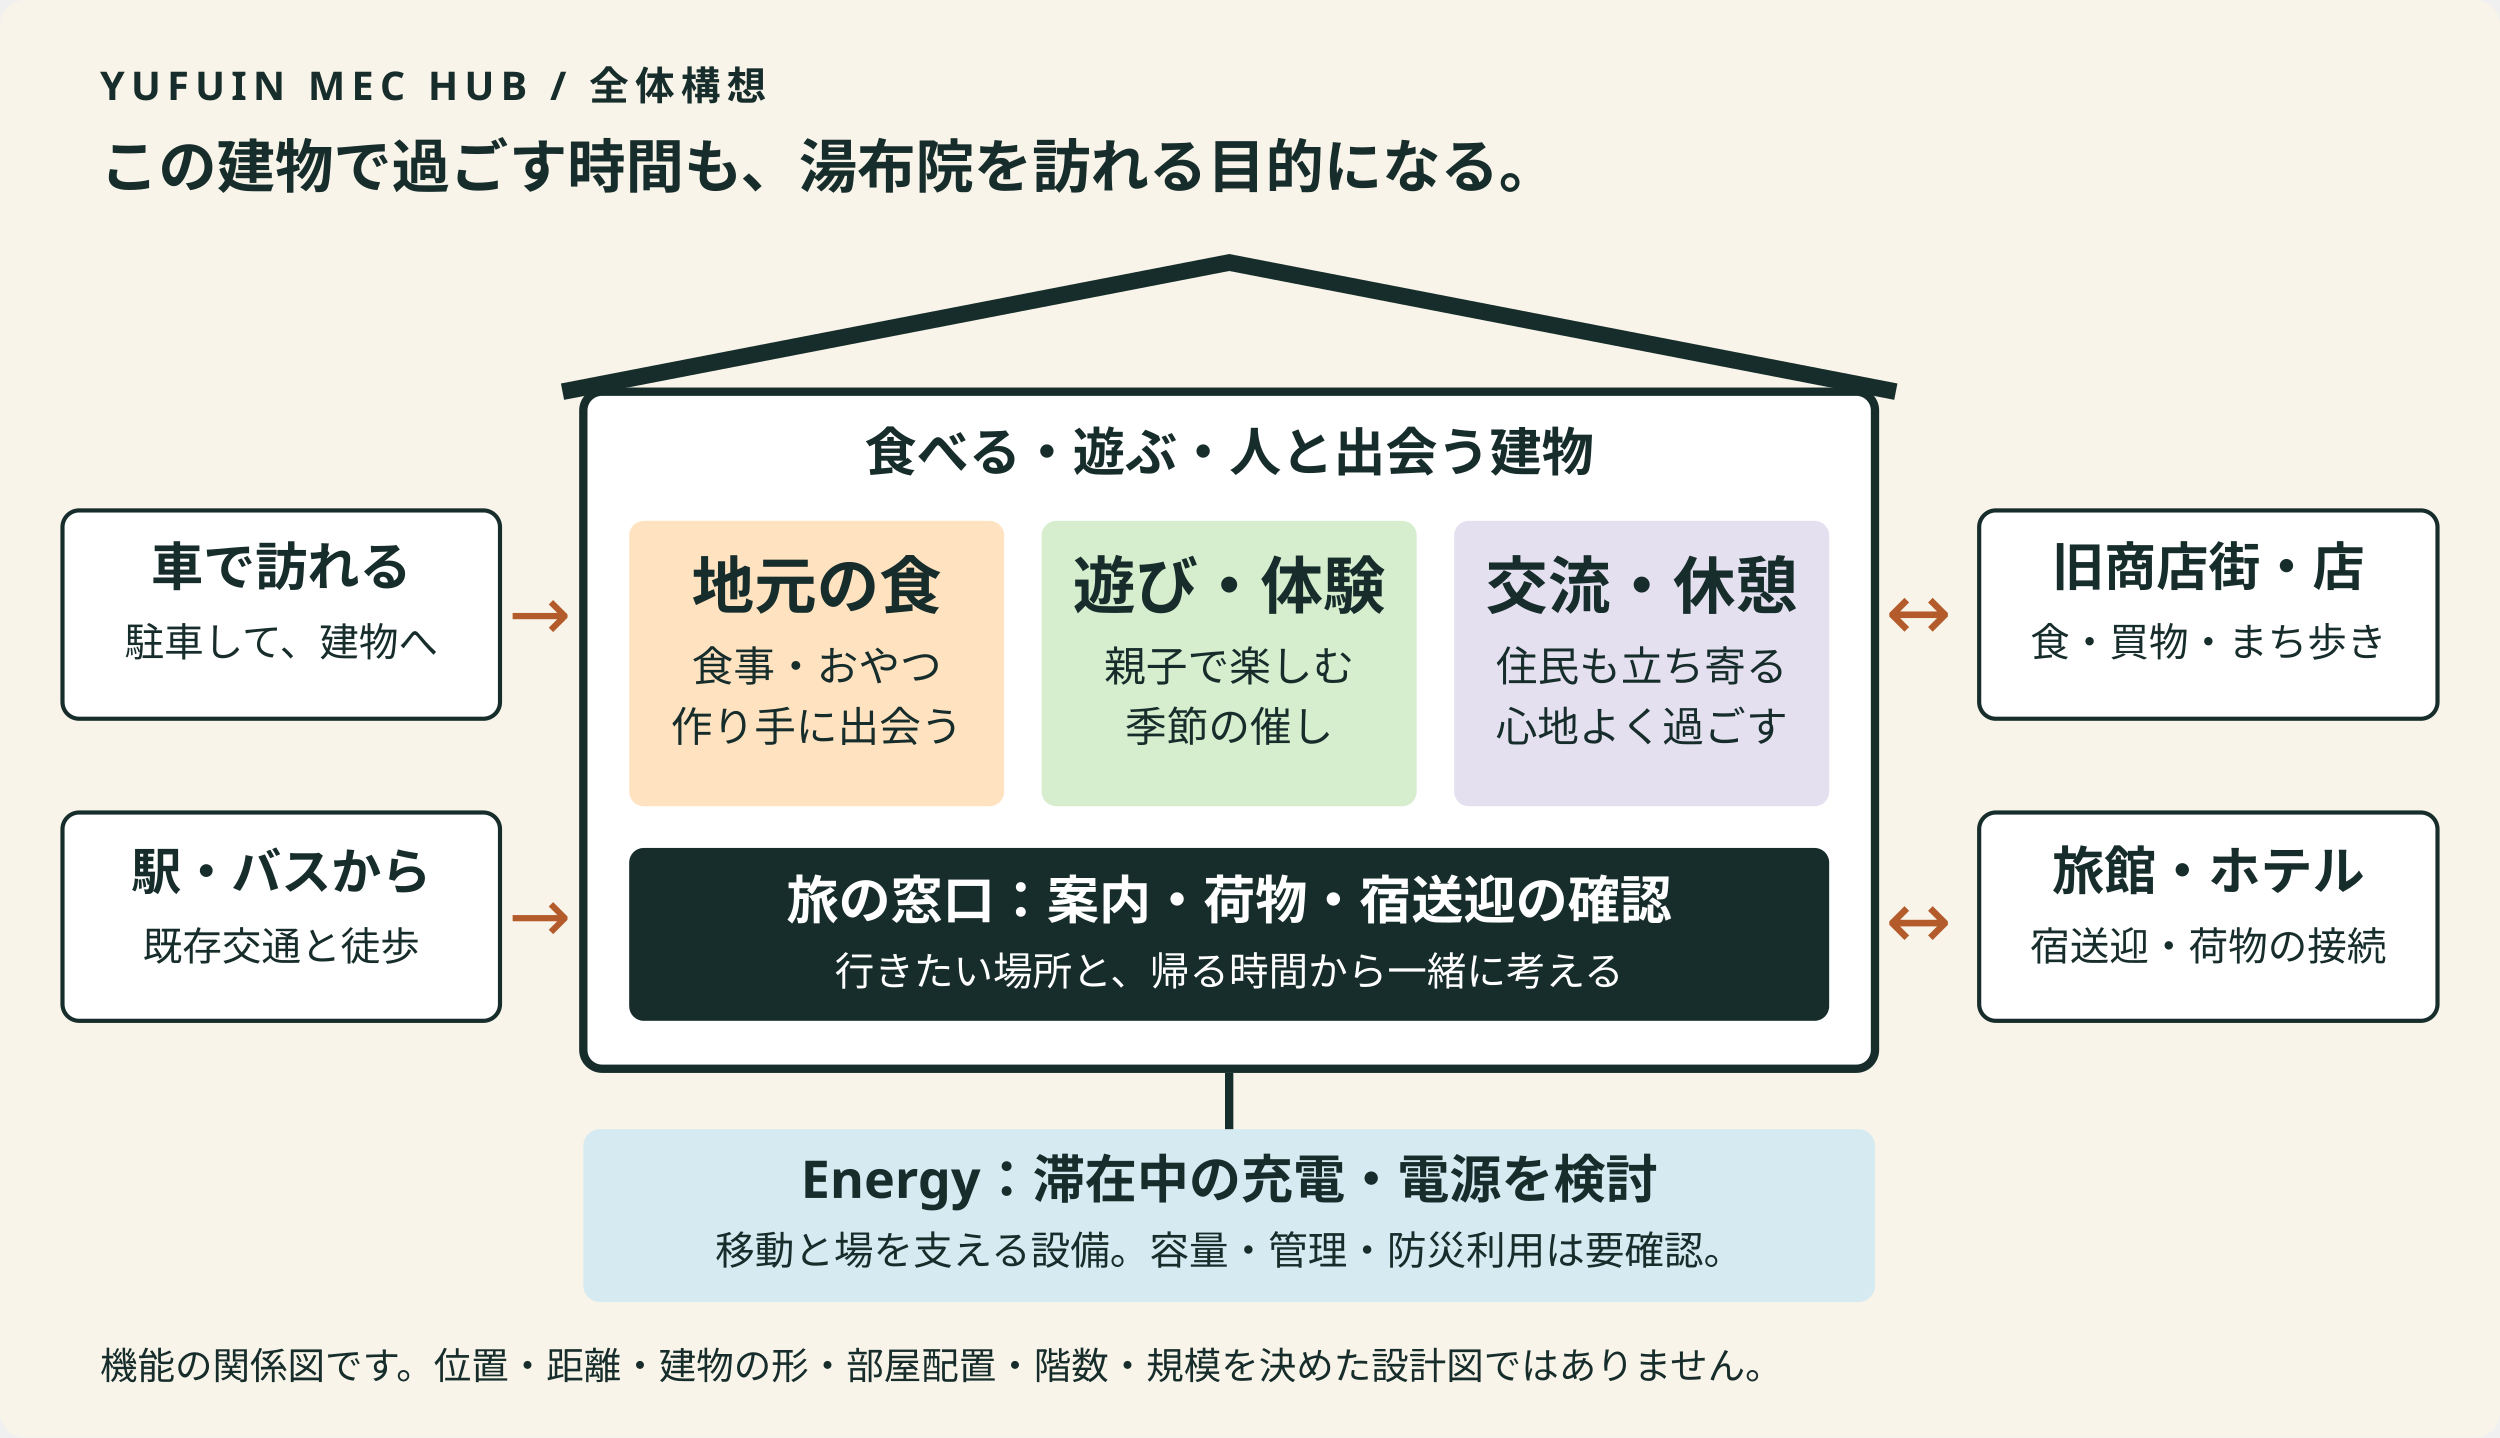
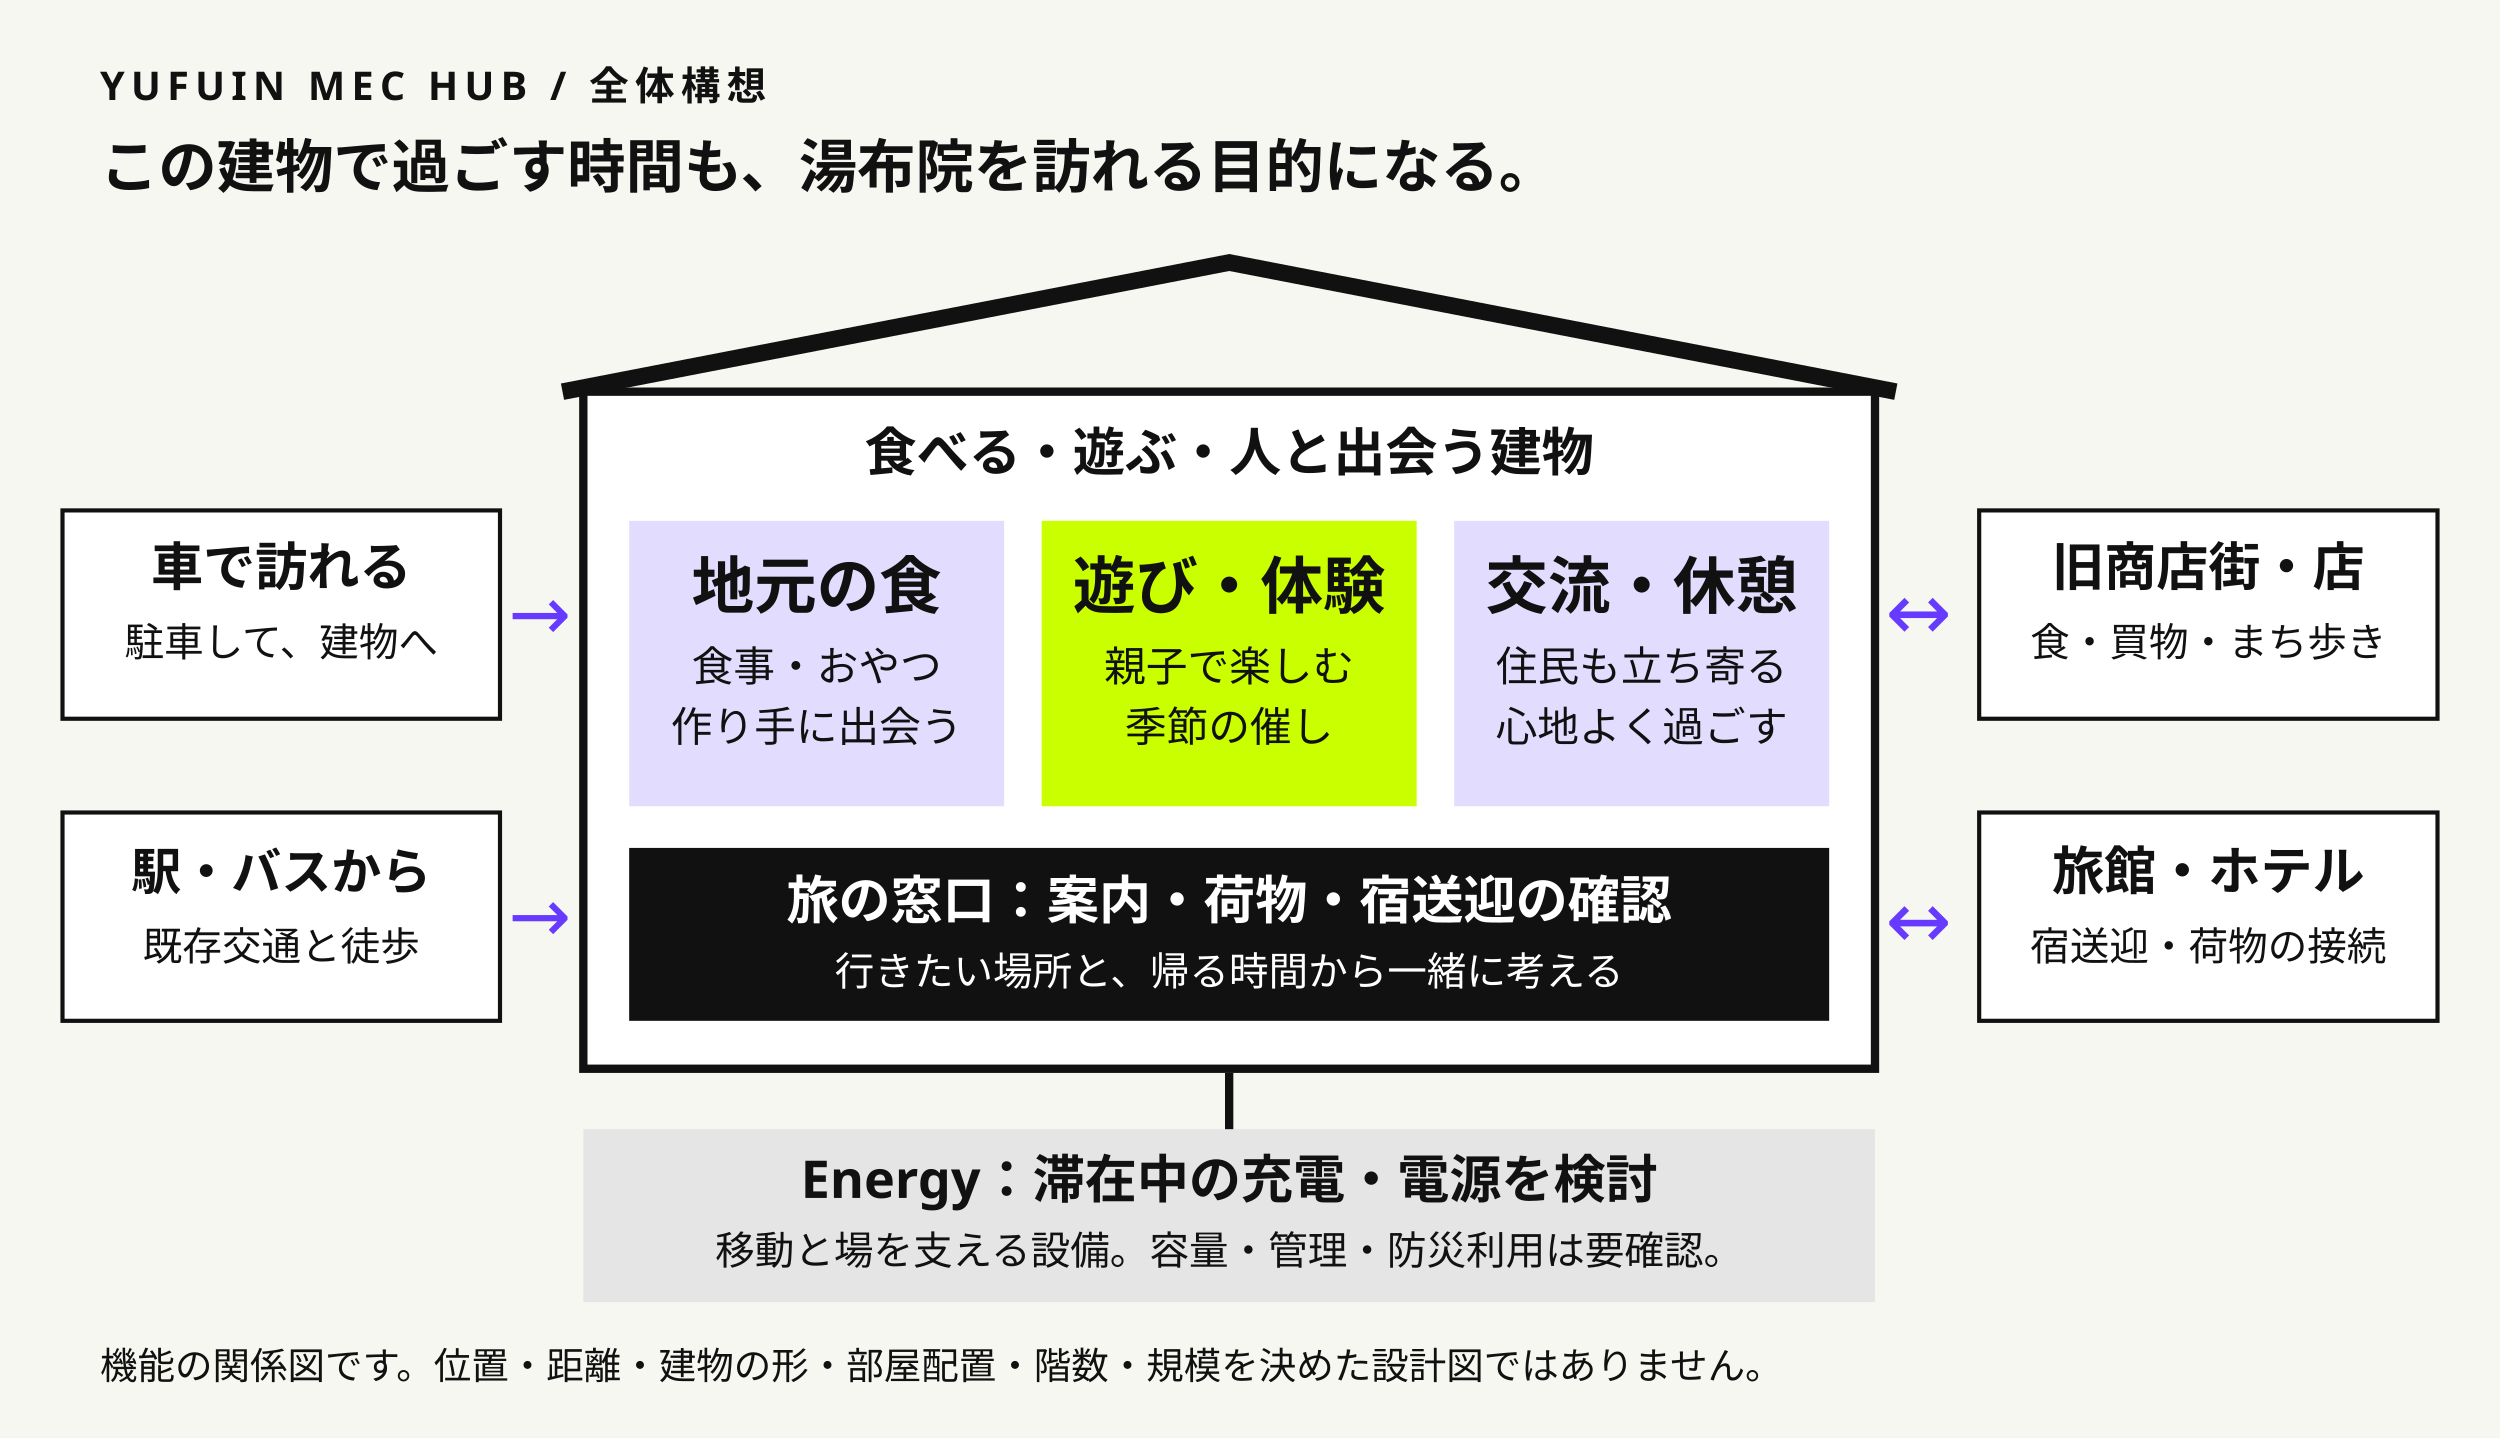
<svg xmlns="http://www.w3.org/2000/svg" viewBox="0 0 1200 690" role="img" aria-labelledby="overview-title overview-desc">
  <defs>
    <marker id="arrow" viewBox="0 0 10 10" refX="8" refY="5" markerWidth="7" markerHeight="7" orient="auto-start-reverse">
-       <path d="M 0 0 L 10 5 L 0 10 z" fill="#b45b2b" />
+       <path d="M 0 0 L 10 5 L 0 10 z" fill="#663bff" />
    </marker>
  </defs>
-   <rect width="1200" height="690" rx="12" fill="#f8f4e9" />
-   <g font-family="sans-serif" fill="#172d2b">
+   <rect width="1200" height="690" rx="0" fill="#f7f7f1" />
+   <g font-family="sans-serif" fill="#111111">
    <text x="48" y="48" font-size="19" font-weight="700" letter-spacing="3">YUFUIN MEC HUB / 全体構想</text>
    <text x="48" y="90" font-size="28" font-weight="700">この建物で過ごす時間も、湯布院を訪れる目的になる。</text>
-     <path d="M270 188 L590 126 L910 188" fill="none" stroke="#172d2b" stroke-width="8" />
-     <rect x="280" y="188" width="620" height="325" rx="9" fill="#fff" stroke="#172d2b" stroke-width="4" />
+     <path d="M270 188 L590 126 L910 188" fill="none" stroke="#111111" stroke-width="8" />
+     <rect x="280" y="188" width="620" height="325" rx="0" fill="#fff" stroke="#111111" stroke-width="4" />
    <text x="590" y="226" font-size="25" font-weight="700" text-anchor="middle">食べる・遊ぶ・人と出会う建物</text>
-     <rect x="302" y="250" width="180" height="137" rx="7" fill="#ffe3c1" />
+     <rect x="302" y="250" width="180" height="137" rx="0" fill="#e2ddff" />
    <text x="392" y="292" text-anchor="middle" font-size="30" font-weight="700">地元の食</text>
    <text x="392" y="327" text-anchor="middle" font-size="20">食事・おやつ</text>
    <text x="392" y="356" text-anchor="middle" font-size="20">作り手に出会う</text>
-     <rect x="500" y="250" width="180" height="137" rx="7" fill="#d6edce" />
+     <rect x="500" y="250" width="180" height="137" rx="0" fill="#caff00" />
    <text x="590" y="292" text-anchor="middle" font-size="30" font-weight="700">遊び・体験</text>
    <text x="590" y="327" text-anchor="middle" font-size="20">親子で楽しむ</text>
    <text x="590" y="356" text-anchor="middle" font-size="20">季節の催し</text>
-     <rect x="698" y="250" width="180" height="137" rx="7" fill="#e4e0f0" />
+     <rect x="698" y="250" width="180" height="137" rx="0" fill="#e2ddff" />
    <text x="788" y="292" text-anchor="middle" font-size="30" font-weight="700">交流・休憩</text>
    <text x="788" y="327" text-anchor="middle" font-size="20">住民も立ち寄る</text>
    <text x="788" y="356" text-anchor="middle" font-size="20">心地よく過ごす</text>
-     <rect x="302" y="407" width="576" height="83" rx="7" fill="#172d2b" />
+     <rect x="302" y="407" width="576" height="83" rx="0" fill="#111111" />
    <text x="590" y="441" text-anchor="middle" font-size="25" fill="#fff" font-weight="700">旅の窓口：案内・荷物・宿送迎の確認</text>
    <text x="590" y="473" text-anchor="middle" font-size="19" fill="#fff">行きたい場所と、帰る時間から一緒に考える</text>
-     <rect x="30" y="245" width="210" height="100" rx="8" fill="#fff" stroke="#172d2b" stroke-width="2" />
+     <rect x="30" y="245" width="210" height="100" rx="0" fill="#fff" stroke="#111111" stroke-width="2" />
    <text x="135" y="281" text-anchor="middle" font-size="25" font-weight="700">車で訪れる</text>
    <text x="135" y="315" text-anchor="middle" font-size="19">駐車して、建物へ</text>
-     <rect x="30" y="390" width="210" height="100" rx="8" fill="#fff" stroke="#172d2b" stroke-width="2" />
+     <rect x="30" y="390" width="210" height="100" rx="0" fill="#fff" stroke="#111111" stroke-width="2" />
    <text x="135" y="427" text-anchor="middle" font-size="24" font-weight="700">駅・バスから</text>
    <text x="135" y="461" text-anchor="middle" font-size="19">既存交通と徒歩</text>
-     <text x="244" y="307" font-size="36" fill="#b45b2b">→</text>
-     <text x="244" y="452" font-size="36" fill="#b45b2b">→</text>
-     <rect x="950" y="245" width="220" height="100" rx="8" fill="#fff" stroke="#172d2b" stroke-width="2" />
+     <text x="244" y="307" font-size="36" fill="#663bff">→</text>
+     <text x="244" y="452" font-size="36" fill="#663bff">→</text>
+     <rect x="950" y="245" width="220" height="100" rx="0" fill="#fff" stroke="#111111" stroke-width="2" />
    <text x="1060" y="281" text-anchor="middle" font-size="25" font-weight="700">旧商店街・店</text>
    <text x="1060" y="315" text-anchor="middle" font-size="19">食・買物・まち歩き</text>
-     <rect x="950" y="390" width="220" height="100" rx="8" fill="#fff" stroke="#172d2b" stroke-width="2" />
+     <rect x="950" y="390" width="220" height="100" rx="0" fill="#fff" stroke="#111111" stroke-width="2" />
    <text x="1060" y="427" text-anchor="middle" font-size="25" font-weight="700">旅館・ホテル</text>
    <text x="1060" y="461" text-anchor="middle" font-size="19">宿送迎・荷物の接続</text>
-     <text x="905" y="307" font-size="38" fill="#b45b2b">↔</text>
-     <text x="905" y="455" font-size="38" fill="#b45b2b">↔</text>
-     <rect x="280" y="542" width="620" height="83" rx="8" fill="#d5eaf1" />
+     <text x="905" y="307" font-size="38" fill="#663bff">↔</text>
+     <text x="905" y="455" font-size="38" fill="#663bff">↔</text>
+     <rect x="280" y="542" width="620" height="83" rx="0" fill="#e5e5e5" />
    <text x="590" y="575" text-anchor="middle" font-size="25" font-weight="700">Energy：滞在中の充電・電源を検討</text>
    <text x="590" y="607" text-anchor="middle" font-size="19">移動と場を支える設備。容量・管理・防災利用は要確認。</text>
-     <path d="M590 542 V515" stroke="#172d2b" stroke-width="4" />
+     <path d="M590 542 V515" stroke="#111111" stroke-width="4" />
    <text x="48" y="662" font-size="18">機能の関係図です。位置・距離・建物の形・部屋配置・階数・規模を決めた設計図ではありません。</text>
  </g>
</svg>
